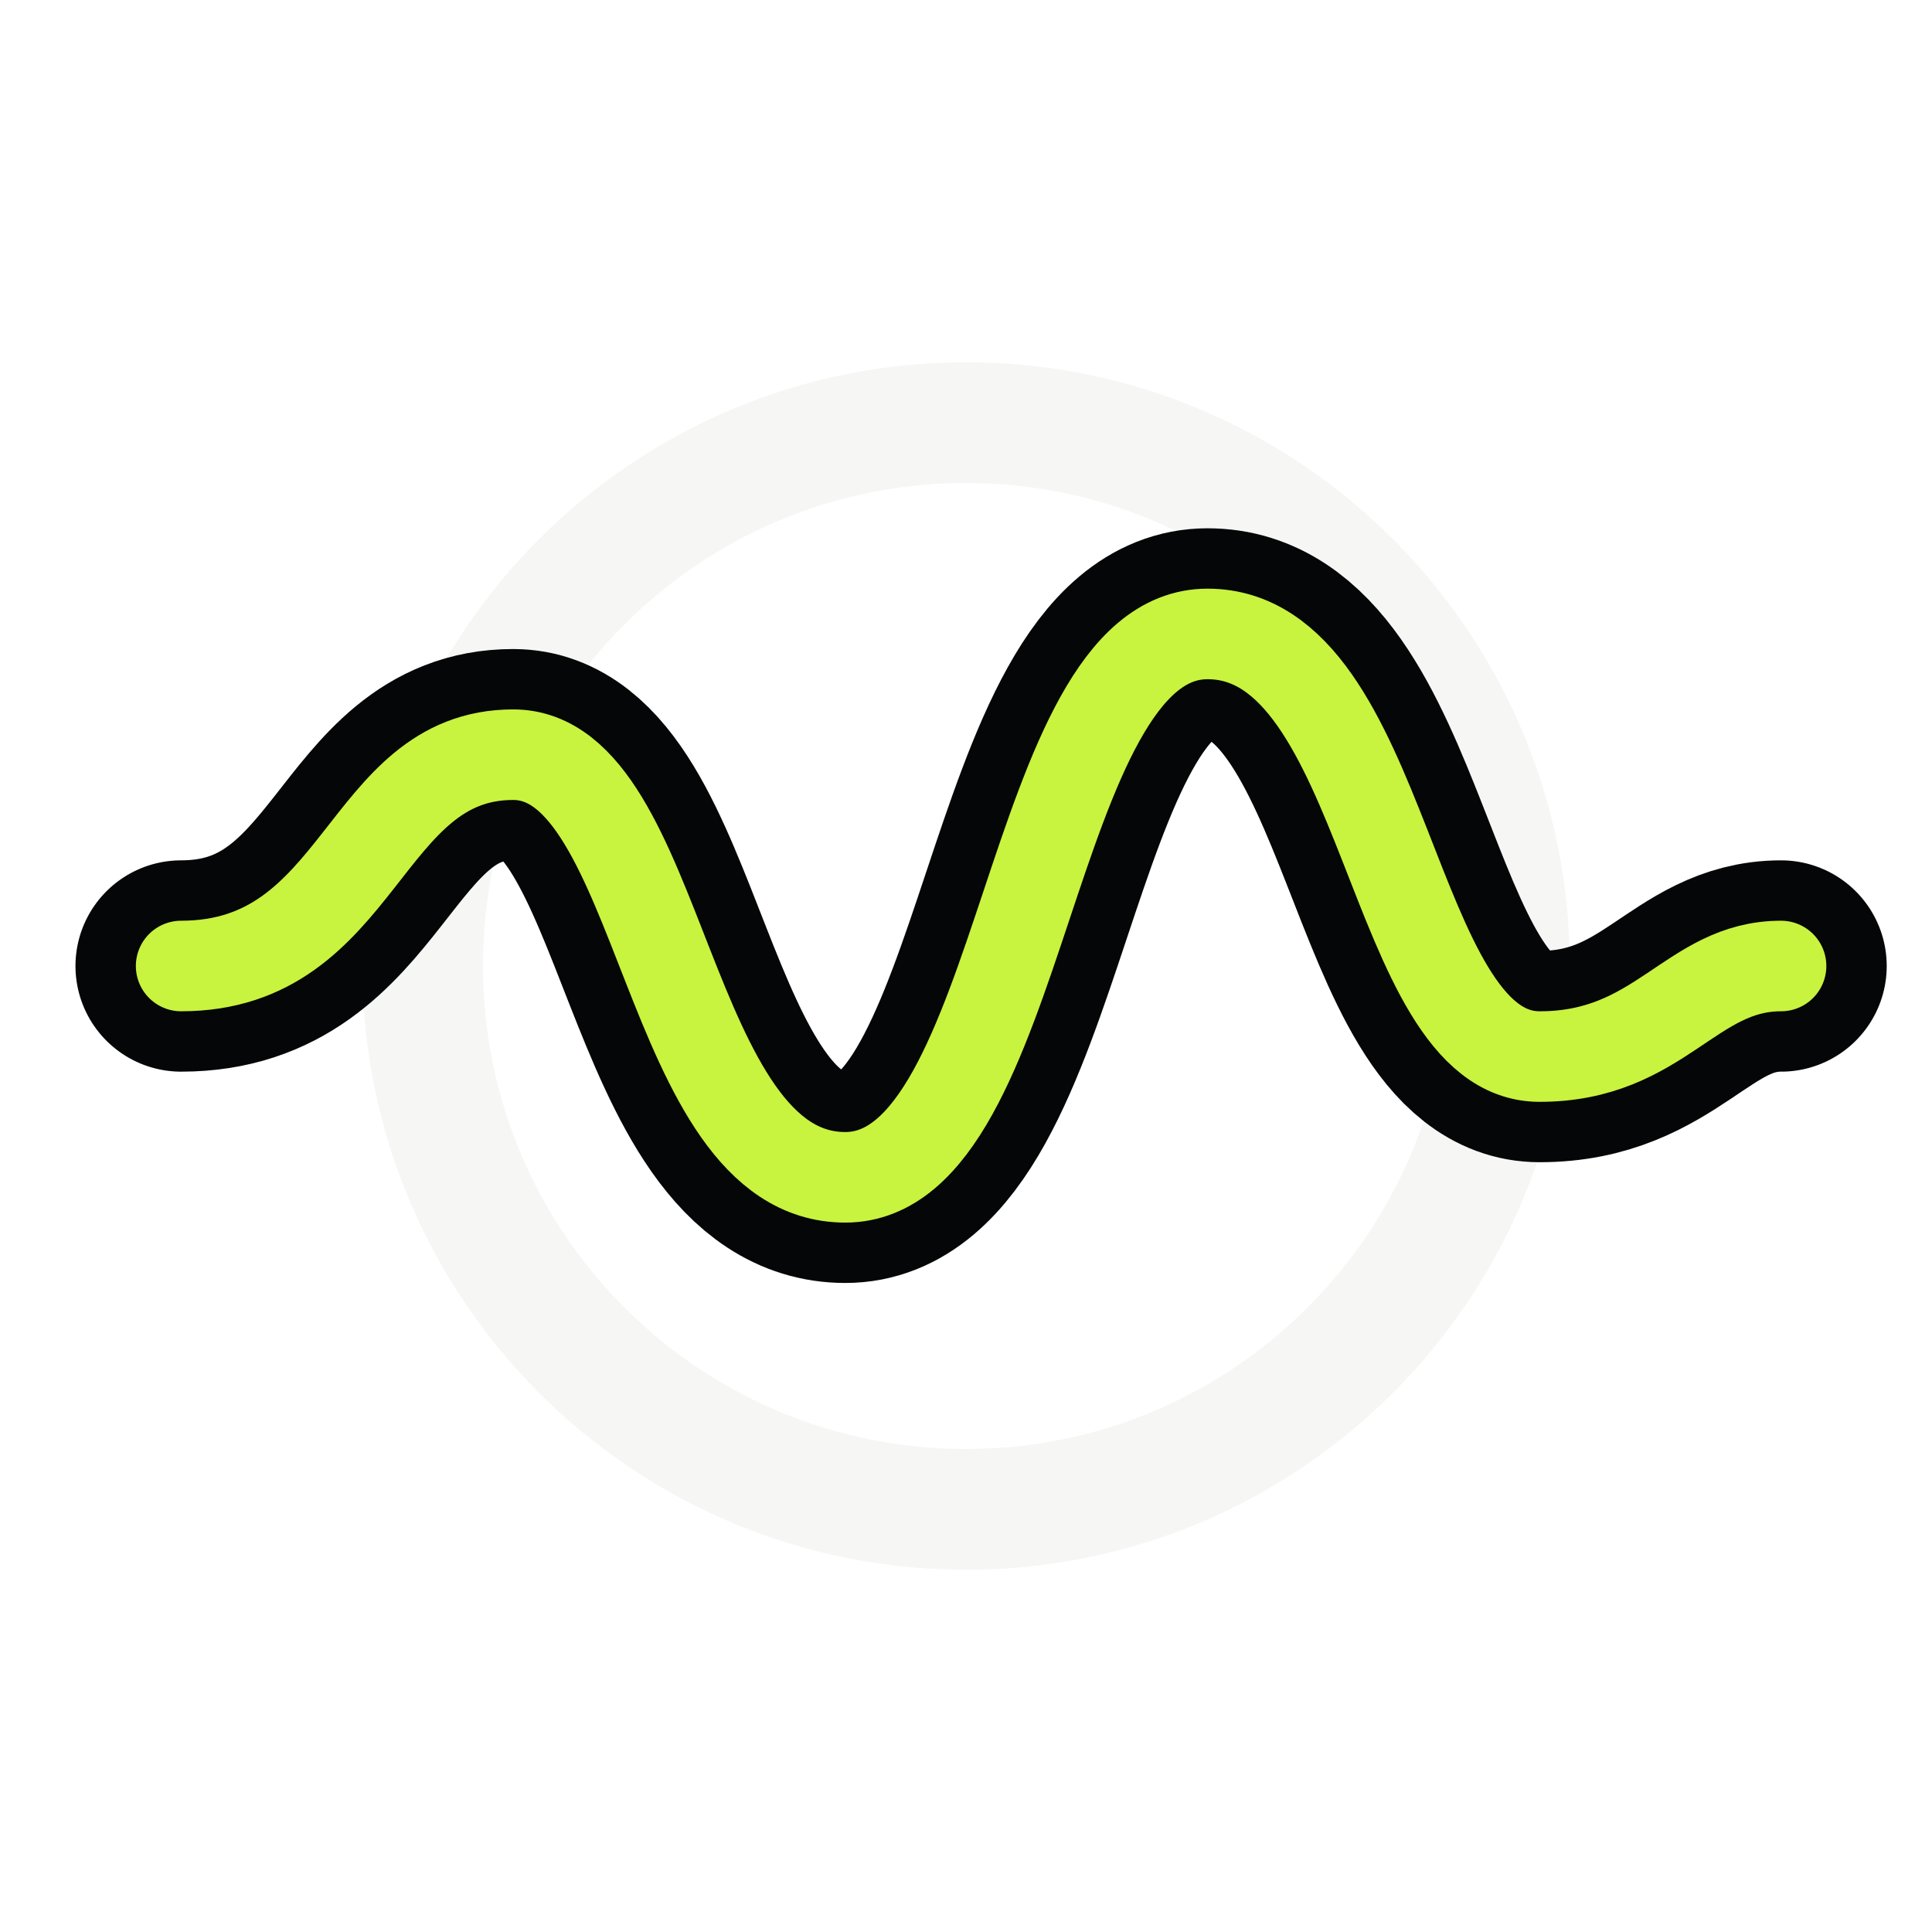
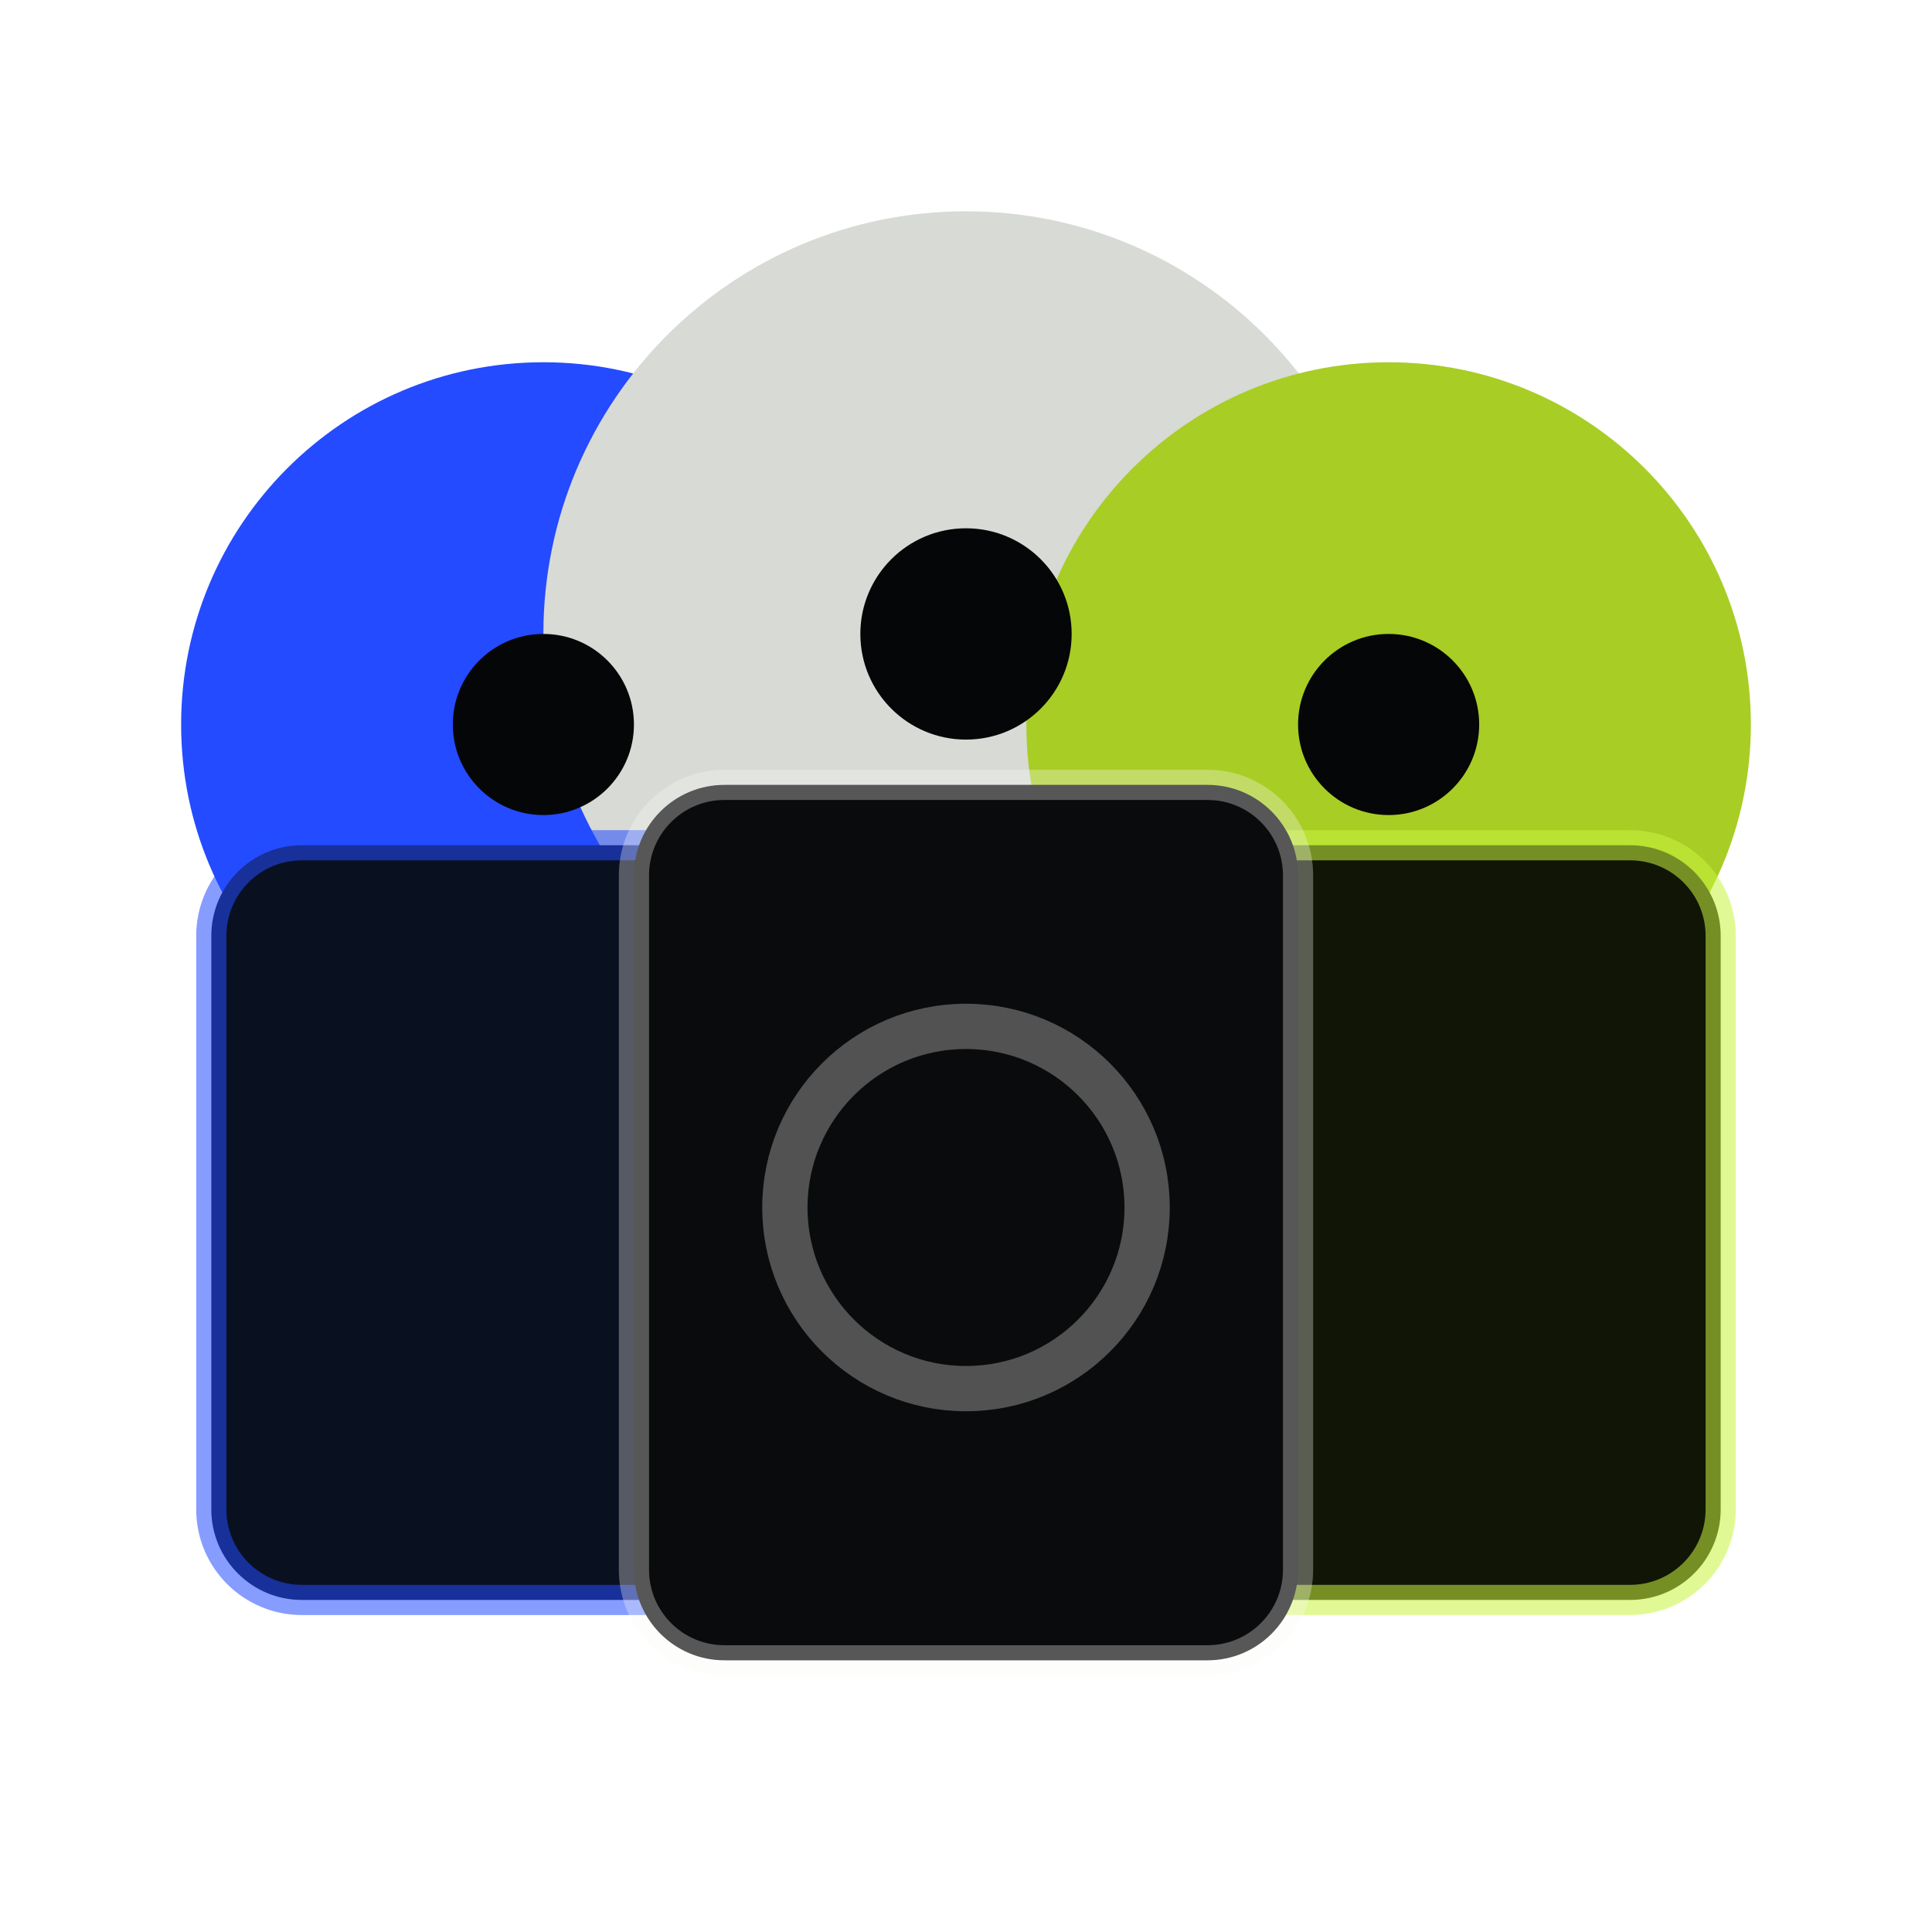
<svg xmlns="http://www.w3.org/2000/svg" viewBox="0 0 64 64" fill="none">
-   <circle cx="32" cy="32" r="18" stroke="#F6F7F4" stroke-width="4" />
-   <path d="M6 32C12 32 12 25 17 25C22 25 22 39 28 39C34 39 34 21 40 21C46 21 46 35 51 35C55 35 56 32 59 32" stroke="#050607" stroke-width="7" stroke-linecap="round" />
-   <path d="M6 32C12 32 12 25 17 25C22 25 22 39 28 39C34 39 34 21 40 21C46 21 46 35 51 35C55 35 56 32 59 32" stroke="#C8F33F" stroke-width="3" stroke-linecap="round" />
+   <circle cx="18" cy="24" r="12" fill="#244BFF" />
+   <circle cx="32" cy="21" r="14" fill="#D8DAD5" />
+   <circle cx="46" cy="24" r="12" fill="#A8CD24" />
+   <circle cx="18" cy="24" r="3" fill="#050607" />
+   <circle cx="32" cy="21" r="3.5" fill="#050607" />
+   <circle cx="46" cy="24" r="3" fill="#050607" />
+   <rect x="7" y="28" width="20" height="25" rx="3" fill="#091020" stroke="#244BFF" stroke-opacity=".55" />
+   <rect x="37" y="28" width="20" height="25" rx="3" fill="#101506" stroke="#C8F33F" stroke-opacity=".55" />
+   <rect x="21" y="26" width="22" height="29" rx="3" fill="#0A0B0C" stroke="#F6F7F4" stroke-opacity=".32" />
+   <circle cx="32" cy="40" r="6" stroke="#F6F7F4" stroke-opacity=".3" stroke-width="1.5" />
</svg>
